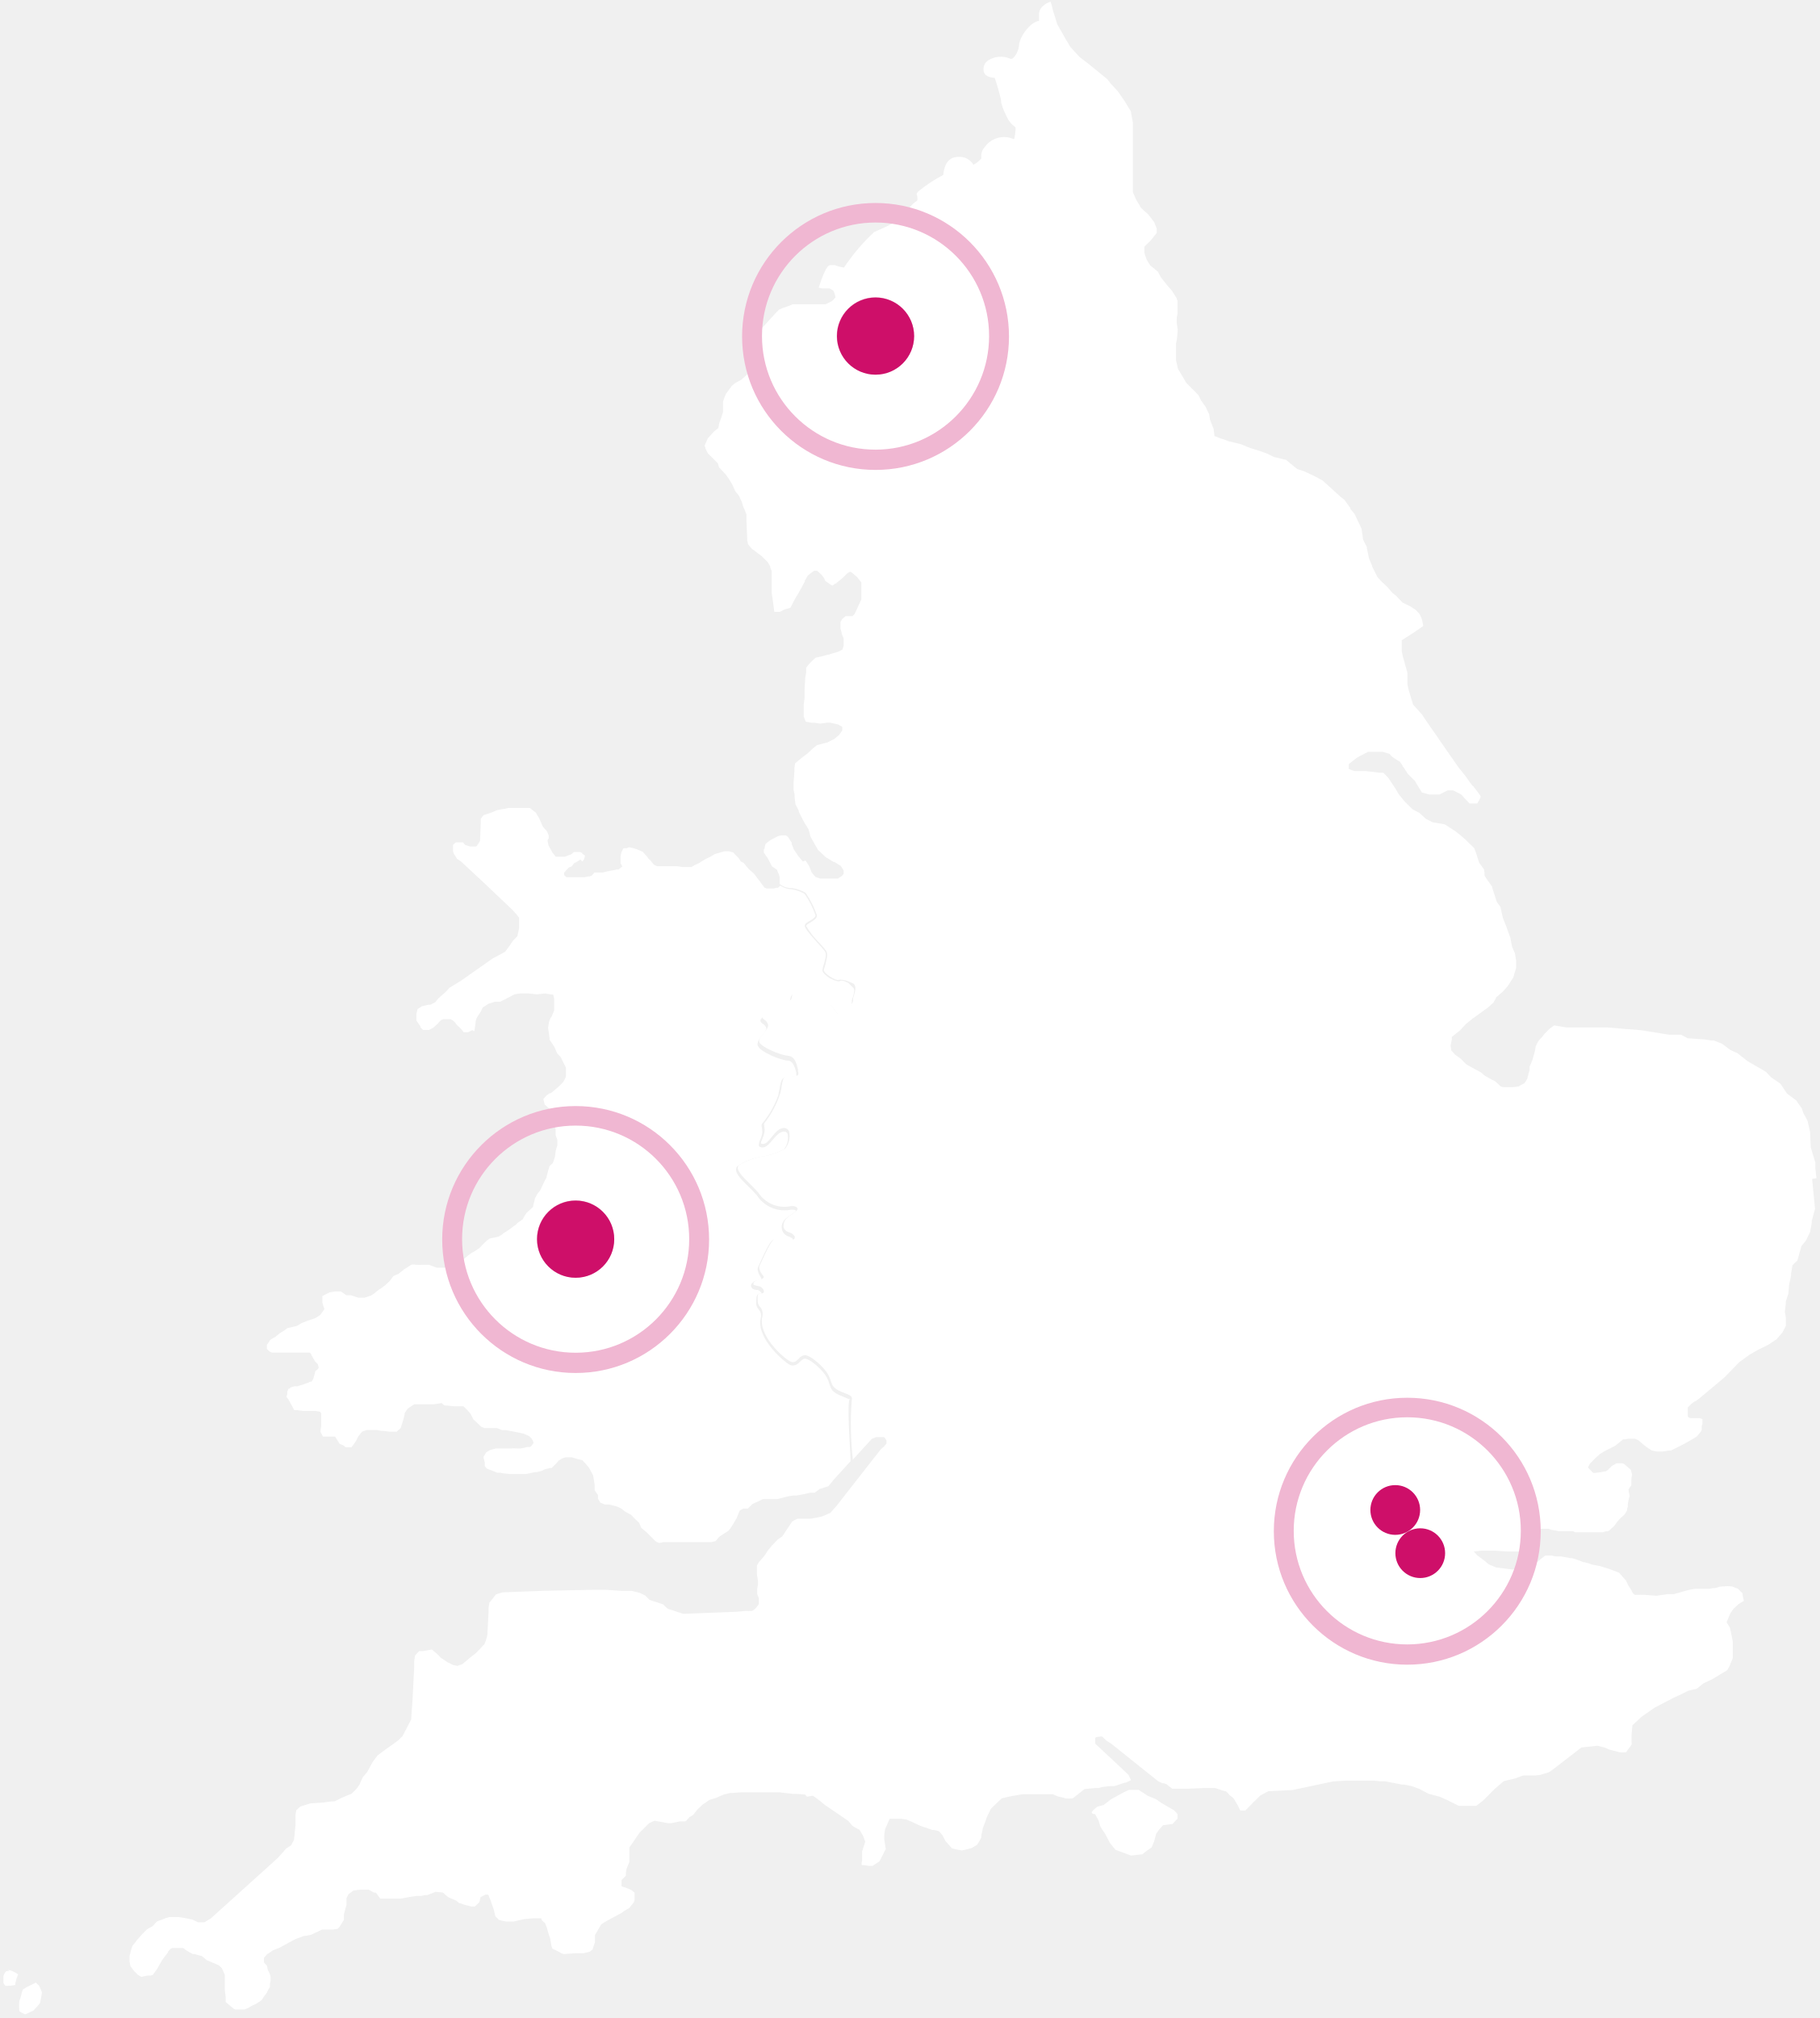
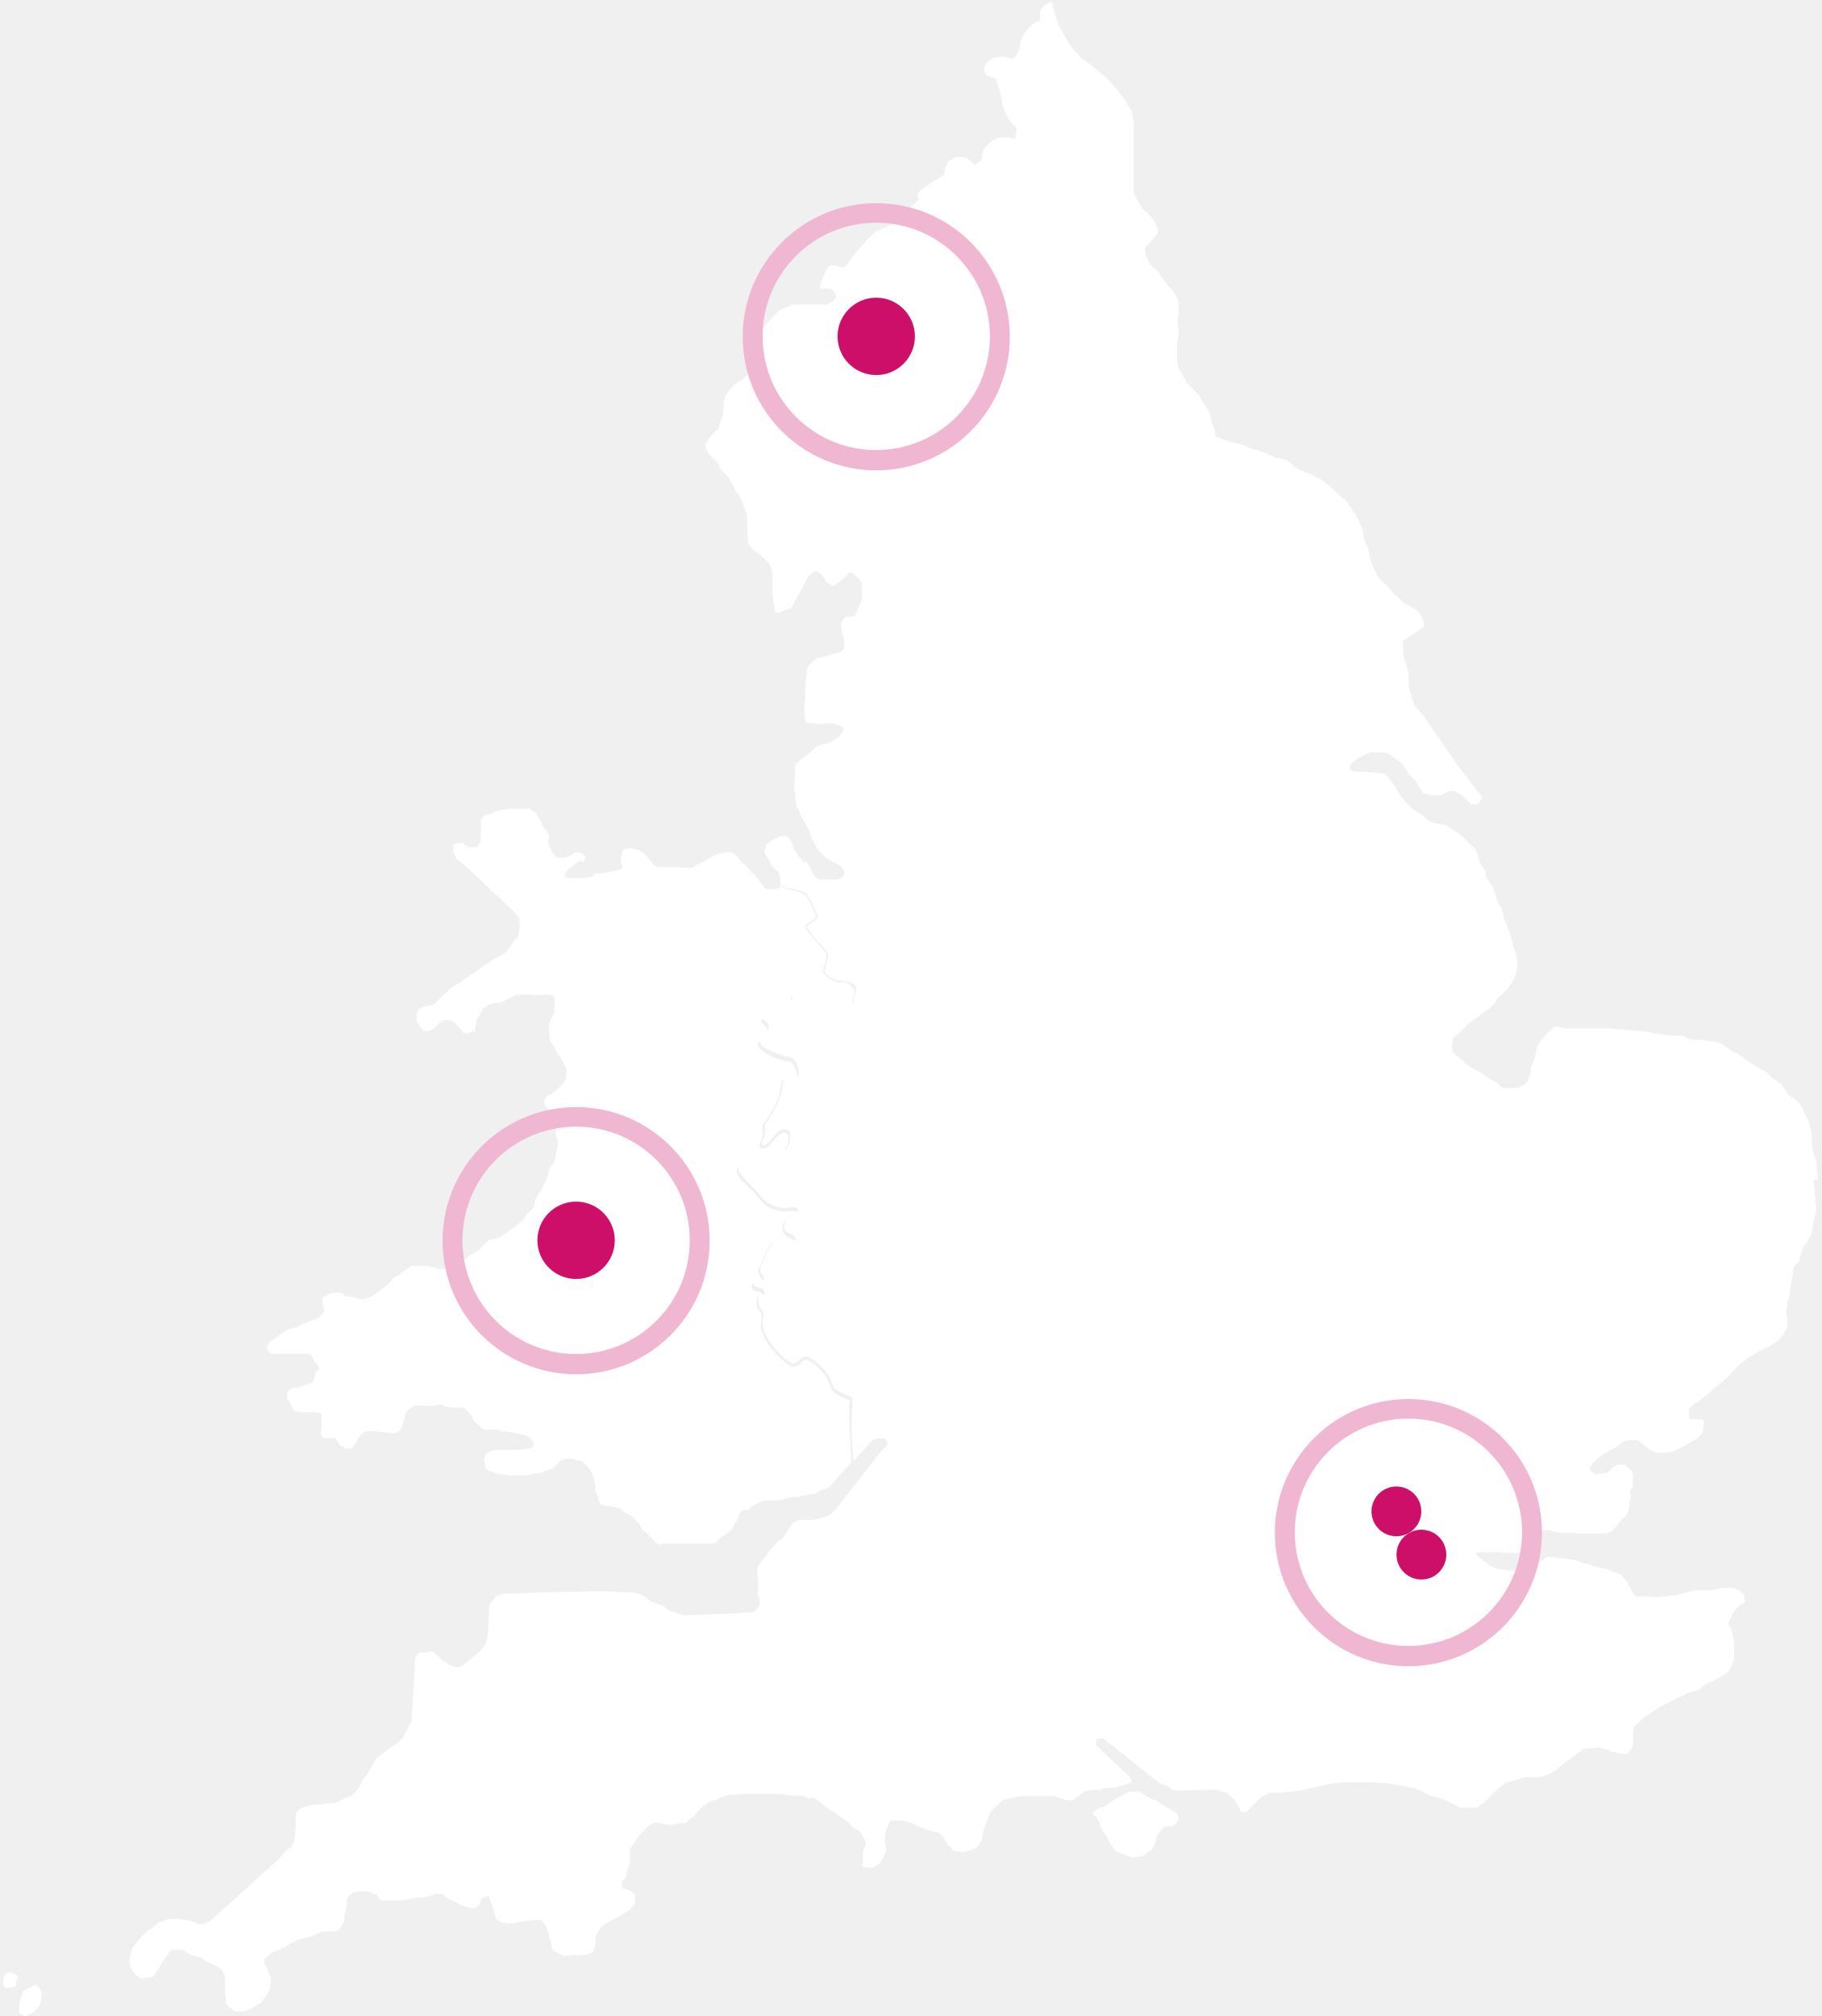
- <svg xmlns="http://www.w3.org/2000/svg" viewBox="0 0 150 166.32">
+ <svg xmlns="http://www.w3.org/2000/svg" viewBox="0 0 150 166">
  <path fill="#fff" d="M149.73 97.11l-.09-.81v-.48l-.38-1.25-.06-1.29-.2-.88s-.25-.51-.31-.58-.14-.43-.17-.47l-.36-.51-.08-.13-.78-.58-.54-.81-.71-.49-.1-.08-.38-.41-.76-.44-.76-.44-.81-.64-.64-.3-.31-.24-.17-.13-.2-.14-.67-.26h-.2l-.55-.08-1.39-.1-.54-.29h-.98l-2.3-.37-1.38-.11-1.43-.12h-3.37l-1-.17-.41.3-.17.18-.23.23-.14.19-.07.08a2.08 2.08 0 0 0-.3.34l-.2.4-.07.4-.08.29-.13.46-.23.54v.3l-.1.29v.06a.9.9 0 0 1-.06.18v.09l-.17.31-.13.15-.24.12a.9.9 0 0 0-.19.12s-.38.06-.48.06H124a.66.66 0 0 1-.31-.06 4.49 4.49 0 0 0-.47-.44L123 89l-.61-.34-.19-.17-.12-.1-.22-.12-.59-.32-.27-.15-.15-.1-.09-.08-.35-.36-.47-.34-.08-.09-.23-.25-.06-.41.1-.5v-.21l.08-.06.6-.48.47-.51.54-.44 1.34-.97.13-.12.27-.25.2-.35v-.06l.14-.12.41-.35.41-.45.48-.74.23-.78v-.64l-.1-.58s-.24-.54-.24-.58l-.14-.71-.16-.44-.14-.4-.31-.78-.13-.57-.07-.34-.19-.25-.11-.16-.38-1.18v-.07l-.39-.54-.24-.37s0-.51-.07-.55l-.23-.32-.14-.18-.13-.41-.07-.23-.21-.58-.5-.48-.17-.17-.34-.3-.07-.06-.21-.17-.26-.21-.21-.13-.67-.44-1-.17-.28-.14-.26-.13-.55-.5-.57-.3-.64-.64-.48-.58-.34-.57-.12-.18-.42-.63-.4-.41h-.27l-1.19-.14h-.91a3.53 3.53 0 0 1-.48-.17v-.07-.33l.37-.3.31-.24.91-.48h1.19l.57.17.13.15a1 1 0 0 0 .14.12l.09.07.33.21.16.09.11.15a.94.94 0 0 1 .15.26 1.22 1.22 0 0 1 .16.22l.25.39.58.57.24.41.33.54.61.17h.85l.67-.34h.45l.24.12.43.22.27.3.18.19.23.25h.64a2.73 2.73 0 0 0 .15-.26c.08-.14.16-.3.12-.35a.4.4 0 0 0-.08-.12c-.12-.18-.36-.48-.47-.62s0-.07-.06-.07-.43-.56-.58-.77l-.06-.08-.57-.71-1.56-2.24-.28-.42-.19-.26-.43-.62-.16-.24c-.15-.22-.36-.51-.38-.57l-.14-.15-.19-.22-.41-.44-.37-1.22s-.1-.44-.1-.51V55.44l-.15-.53a4.68 4.68 0 0 1-.12-.45 4.27 4.27 0 0 1-.15-.56 2.14 2.14 0 0 1-.05-.29v-.84l1-.64.78-.54-.1-.49a1.84 1.84 0 0 0-.26-.56 1.11 1.11 0 0 0-.11-.11l-.16-.17-.33-.21-.08-.06-.41-.2-.26-.13-.29-.3-.22-.24-.31-.24-.47-.54-.33-.31-.11-.1-.12-.13-.22-.24-.39-.78-.05-.1v-.05l-.25-.59-.18-.85v-.1l-.31-.61-.13-.91-.58-1.22-.26-.31-.08-.09v-.08l-.22-.3-.11-.15-.16-.22-.2-.16-.14-.11-.37-.34-.34-.31-.4-.36-.18-.16-.16-.15-.68-.37-.88-.41-.54-.17-.93-.76-1-.24-.14-.07-.4-.2-.68-.24-.64-.2-.27-.1-.58-.24-1-.24s-.61-.23-.67-.23l-.17-.07-.34-.13-.07-.58-.3-.77-.07-.44-.3-.63L99 33l-.08-.16-.12-.25-.31-.33-.71-.71-.24-.41-.15-.26-.29-.48-.16-.71v-1.38l.08-.41.06-.71-.08-.57v-.19-.2c0-.11.06-.32.06-.34v-.06-1.06l-.06-.11v-.06l-.4-.64-.41-.47-.51-.65-.23-.44-.65-.54-.27-.44s-.2-.54-.2-.6v-.49l.54-.53.48-.61v-.34l-.21-.54-.5-.65s-.62-.54-.62-.57-.37-.64-.37-.64l-.27-.61V10.08l-.17-.91-.51-.84-.54-.78-.61-.67-.27-.35-1.08-.88-.54-.44-.66-.5-.78-.85-.42-.71L87.15 2 86.81.91l-.2-.77a1.5 1.5 0 0 0-.64.36.9.9 0 0 0-.32.81v.41C84.93 1.8 84.07 3 84 3.69a1.75 1.75 0 0 1-.51 1.12.29.29 0 0 1-.29 0 1.93 1.93 0 0 0-1.78.19.85.85 0 0 0-.35.73c0 .57.59.65.8.68h.12a17.56 17.56 0 0 1 .52 1.81c0 .22.06.58.55 1.55a1.91 1.91 0 0 0 .56.65.36.36 0 0 0 .09.08v.19a4 4 0 0 1-.11.76h-.09a1.93 1.93 0 0 0-2.33.66 1.05 1.05 0 0 0-.29.86v.1a2.67 2.67 0 0 1-.65.51 1.32 1.32 0 0 0-1.24-.65c-1.07 0-1.2 1.07-1.25 1.49a12 12 0 0 0-2.05 1.35l-.15.2.06.21a1.24 1.24 0 0 1 0 .35 2.42 2.42 0 0 0-1 1.27 14.08 14.08 0 0 1-2.3 1.21l-.26.12a16.51 16.51 0 0 0-2.48 2.92 3.58 3.58 0 0 1-.77-.2h-.39c-.15.06-.37.16-.93 1.86l.28.06h.61l.31.17.12.26.07.31s-.29.34-.36.34a5 5 0 0 1-.48.23h-2.71a2.28 2.28 0 0 1-.4.17 4.88 4.88 0 0 0-.71.27l-.38.4-.91 1-.37.39s-.07.18-.11.18a2.43 2.43 0 0 1-.06.31l-.14.57-.06.47-.1.41v.71l-.21.37s0 .27-.1.31a3.47 3.47 0 0 1-.27.3l-.37.34-.54.3-.28.24-.2.27-.27.37-.13.31-.11.33v.85l-.16.51-.17.47a1.61 1.61 0 0 1-.07.37 4 4 0 0 0-.37.28l-.2.23-.28.31-.27.6.1.31.17.34.21.2.61.61.1.34.54.57.27.38.27.44.27.6.27.31.27.57.1.37.1.21.11.28.06.16V42.99l.07 1.59.06.27.31.38.27.19.24.19.3.22.51.51.13.22.07.12v.11l.12.26V48.83l.15 1.09.07.51h.44l.4-.2.48-.14.25-.48.16-.3.3-.5.48-.88v-.07l.23-.41.25-.2.09-.07.2-.14h.24l.24.21.1.09.24.31.09.22.47.33.14.06.23-.17h.05l.13-.12.1-.08.34-.28.22-.22.15-.15.2-.11h.07l.13.09.37.31.38.47V49.41l-.2.42-.08.18-.28.6-.17.17H69.7l-.15.13-.13.11-.14.26v.53l.09.3v.08l.17.44V53.23l-.1.31-.33.17-.41.12-.27.08-.1.05h-.1l-.51.14-.48.1-.21.19-.21.2-.13.14-.16.2-.08.1v.44l-.07.34-.06 1v.74l-.07.51v.98l.17.44.5.09h.25l.43.07.61-.08h.21l.64.14.37.2v.3l-.09.13-.18.25-.4.33-.14.07-.41.21-.31.08-.57.15-.33.27-.44.41-.09.07-.35.26-.19.16-.39.32-.06.42v.26l-.07 1v.48l.09.43v.21l.07.58.27.52v.08l.24.48.23.44.34.54.16.61.61 1.08.65.61.64.39h.07l.53.33.23.37v.27s-.13.2-.16.2a2.09 2.09 0 0 0-.31.2h-1.46l-.4-.14-.31-.37-.06-.16-.14-.35-.3-.47-.23.08-.37-.45-.11-.16-.26-.39-.17-.44v-.1l-.3-.48-.17-.13h-.34a1.32 1.32 0 0 0-.3.06 2.68 2.68 0 0 0-.34.17l-.27.14-.24.17-.2.17-.07.27v.08l-.07.12v.24l.08.1.1.17.12.15.08.15.12.23.17.33.18.12.23.16.17.4.06.24v.54a1.51 1.51 0 0 0 1 .33 3.16 3.16 0 0 1 1.13.39 7.33 7.33 0 0 1 .94 1.86c0 .26-.28.43-.53.58s-.34.2-.36.3a6.93 6.93 0 0 0 1.08 1.38 7.12 7.12 0 0 1 .57.67c.19.28 0 .84-.1 1.25a3.47 3.47 0 0 0-.1.34c0 .09.18.31.52.53s.63.32.71.27.5 0 .81.13l.33.14c.37.15.23.66.12 1a1 1 0 0 0-.08.38c.09.31-.73 1.08-1 1.17s-.4-.21-.65-.54-.44-.59-.65-.66l-.33-.1c-.56-.19-2-.68-2.27-.47a.45.45 0 0 0-.13.3c0 .19-.07.41-.56.49a4 4 0 0 0-1.88 1.21c0 .07 0 .11.14.21a.78.78 0 0 1 .33.41c.05.22-.14.45-.34.69s-.4.48-.39.7c0 .43 1.75 1.15 2.35 1.19s.72.65.85 1.14v.18a.28.28 0 0 1 0 .26c-.09.12-.3.11-.52.1a1.07 1.07 0 0 0-.49 0c-.22.13-.26.37-.34.84 0 .15-.06.31-.09.5A7.79 7.79 0 0 1 63 92.58c-.05.06 0 .15 0 .3a1.1 1.1 0 0 1 0 .5 1.74 1.74 0 0 1-.16.47c-.06.15-.14.33-.11.4.34.14.6-.19.9-.56s.63-.79 1.1-.71a.43.43 0 0 1 .32.29 1.64 1.64 0 0 1-.33 1.39 4.76 4.76 0 0 1-1.77.63 5.45 5.45 0 0 0-2.08.77c-.23.35.29.87.89 1.46.25.25.51.5.74.77a2.57 2.57 0 0 0 2.56 1.14 1.08 1.08 0 0 1 .48 0s.18.06.2.18-.2.3-.47.48a1.75 1.75 0 0 0-.58.5c-.29.7.07.88.42 1a.72.72 0 0 1 .37.27.22.22 0 0 1 0 .24c-.14.17-.68.17-1.62 0-.1 0-.37.28-1.06 1.82l-.15.32c-.19.31.12.73.22.86s.1.13.07.2-.15.12-.31.15a.79.79 0 0 0-.52.26v.15c0 .04.25.12.41.14a.55.55 0 0 1 .45.41.17.17 0 0 1-.14.19h-.16c-.17 0-.24 0-.21.67a.71.71 0 0 0 .18.43.89.89 0 0 1 .19.85c-.32 1.48 1.62 3.28 2.28 3.64.34.19.52 0 .73-.21a.74.74 0 0 1 .49-.29c.46 0 1.27.75 1.61 1.15a2.54 2.54 0 0 1 .55 1l.09.23c.14.39.64.59 1.05.75s.53.22.58.36a.24.24 0 0 1 0 .18 26.35 26.35 0 0 0 .09 4.94l1.57-1.72.37-.14h.63a1.56 1.56 0 0 1 .2.27 1.74 1.74 0 0 1 0 .18.46.46 0 0 1 0 .09l-.23.27-.24.2-3.65 4.67-.28.31-.23.27a1.41 1.41 0 0 0-.34.14c-.1.06-.34.13-.4.16l-.38.08-.5.09h-.75a1.49 1.49 0 0 0-.23 0h-.07c-.11 0-.48.24-.48.24l-.81 1.22-.36.24-.17.18-.31.32-.34.41-.17.27-.17.24-.14.16-.23.25-.2.33v.72l.09.54v.3l-.07.38v.28a1.05 1.05 0 0 0 0 .12 3.6 3.6 0 0 0 .14.34.25.25 0 0 0 0 .07v.44l-.18.23-.12.14-.14.1-.11.08h-.06a4.21 4.21 0 0 1-.45 0l-.81.07-4.36.17-.46-.15-.16-.06s-.6-.2-.64-.2a3.24 3.24 0 0 1-.34-.31l-.06-.06-.21-.07-.91-.3-.33-.34s-.45-.24-.48-.24l-.64-.16h-.78l-1.37-.09h-1.1l-4 .08-2.1.08-1.32.05-.54.17-.24.31-.3.37-.07.44v.37l-.1 1.86-.06.25-.05.16-.07.18-.06.16-.12.12-.32.35-.06.06-.21.21-.47.37-.44.37-.21.17-.4.14-.34-.07-.47-.23-.55-.37-.3-.31-.38-.32-.06-.05-.71.13H34.55l-.34.37-.07.48v.54l-.14 2.67-.11 1.58-.71 1.37a2.83 2.83 0 0 0-.3.3l-.09.07-.27.2-.08.06-.54.38-.77.57-.41.55-.22.4-.22.41-.14.17-.23.27-.21.45-.06.15-.24.35-.29.29-.15.14a9.24 9.24 0 0 0-1.36.61c-.41 0-.95.1-.95.1l-1.05.07-.84.26-.34.31-.06.38V150.42l-.07.64v.07l-.06.51-.23.44-.26.17-.15.1-.08.09-.6.68-5.54 5-.24.14-.27.17h-.54l-.48-.23-.67-.13-.44-.07h-.76l-.32.09-.37.15-.34.12-.06.06-.24.27-.07.07-.44.24-.41.41-.44.5-.16.21-.21.27-.1.3-.13.51v.47l.07.37.15.21.15.19.3.31.1.06a1.35 1.35 0 0 0 .21.12l.51-.11h.25l.18-.06.05-.07.3-.41.4-.71.16-.22.25-.33.09-.11v-.06l.09-.11a.81.81 0 0 1 .24-.19H15.09l.21.15.13.09.24.14.23.12h.14l.6.17.27.22.15.12.71.3.29.13.23.23.24.54v.41a.51.51 0 0 1 0 .1v.74l.07.55v.44l.68.57a.58.58 0 0 0 .16.05h.71l.26-.11.18-.09s.08-.07.17-.11a1.59 1.59 0 0 1 .3-.13s.48-.3.51-.34a3.92 3.92 0 0 1 .36-.51s0-.06.05-.06a1.79 1.79 0 0 1 .2-.39l.07-.12v-.26l.05-.24v-.36a2.12 2.12 0 0 1-.06-.21 2.68 2.68 0 0 0-.17-.34A4.85 4.85 0 0 1 22 162s-.24-.24-.24-.27a2.83 2.83 0 0 1 0-.38l.27-.3a.94.94 0 0 0 .17-.1l.28-.2.45-.18.15-.06.92-.51.37-.19.27-.1.44-.16h.09l.45-.08.93-.44H27.43l.39-.05a1 1 0 0 0 .11-.11.32.32 0 0 0 .09-.12l.33-.52v-.46l.11-.42.1-.33V156.45l.17-.34.41-.3.58-.07h.67l.4.23.21.03.22.31.12.17h1.68l.78-.14.54-.08h.38l.32-.07h.18l.21-.08.47-.19.61.06.13.12.31.26.68.3.1.09.13.11h.08l.26.1.64.17h.3a4.36 4.36 0 0 0 .38-.37l.09-.4.4-.21h.08c.08 0 .2 0 .2.09s.17.4.17.44.23.67.23.67l.14.58.1.1.2.21.31.07.27.06h.64l.41-.1.44-.1.77-.07h.65v.07l.08.13.23.2.17.44.1.38.17.5v.06l.09.52.07.2.14.07a5.78 5.78 0 0 1 .6.31l.2.07.94-.07H48.09l.51-.12.08-.06.16-.11.1-.32.1-.29V159.49l.21-.36.31-.53.33-.21.1-.06.65-.35.61-.33.23-.17.41-.24.11-.15.23-.28.08-.21v-.61l-.24-.2a5.46 5.46 0 0 0-.57-.24 1.05 1.05 0 0 1-.27-.09v-.51l.36-.36v-.26l.06-.31.23-.58v-1.18l.33-.47.49-.72.81-.81.44-.2 1.11.2h.28l.67-.14h.42l.13-.05.27-.31.2-.11.1-.06.36-.46.44-.41.54-.37.55-.17.14-.06.47-.21.57-.14h.2l.68-.05h3.18l1.12.13h.28l.7.05.16.18.48-.08.24.16.33.25.45.37.09.06.62.42.64.44.58.4.3.37a5.11 5.11 0 0 0 .6.34l.3.51.17.47-.26.81a.77.77 0 0 0 0 .1v.65c0 .03-.1.3 0 .37h.18l.35.06h.34l.57-.38.51-1-.12-.8v-.3c0-.14.07-.55.07-.55l.18-.41.19-.44h.95l.47.07.75.34.26.12.18.08.48.16.43.15h.14l.4.1.3.34.24.47.54.61a8 8 0 0 0 .82.17c.06 0 .81-.2.81-.2l.44-.27a4.24 4.24 0 0 0 .34-.58s0-.25.07-.45l.06-.33.11-.28a6.9 6.9 0 0 0 .23-.66l.34-.68.36-.35.52-.49.29-.07.58-.13.82-.14h2.54a3.15 3.15 0 0 0 .47.2l.29.06a1 1 0 0 1 .25.08 3.13 3.13 0 0 0 .61 0l.37-.29.61-.48.86-.08H90.55l.24-.08.66-.08h.39l.89-.29h.07l.43-.2-.21-.44-.89-.84-1.85-1.73v-.48s.07-.06.1-.06l.33-.05h.14l.34.33.43.28 3.85 3.08.18.08.19.09a.12.12 0 0 1 .1 0l.19.06.5.38h1.32l1.22-.05h1l.61.2a1.91 1.91 0 0 0 .28.07l.17.16.14.17.09.06.18.15s0 .05.06.06l.1.17.2.33.11.22.13.26h.41l.47-.47a2.89 2.89 0 0 1 .34-.35l.1-.09.06-.06.16-.17.08-.08.68-.37 2-.1 1.42-.3 1.93-.41 1-.06h2.39l.45.05h.43l.32.06 1.07.21H115.72l.3.06.37.07.12.05.49.18.68.36.11.05.9.24.32.14a1 1 0 0 0 .23.1l1 .5h1.45l.57-.44.49-.49.49-.49.71-.61 1-.24s.58-.23.64-.23h.99l.4-.05.68-.21.27-.18.16-.12 2.27-1.75 1.32-.14.55.14a3 3 0 0 1 .4.17l.88.23a2.44 2.44 0 0 0 .44 0c.07 0 .12 0 .13-.06s.17-.23.28-.38l.13-.2a.77.77 0 0 0 0-.23v-.61l.07-.75.77-.71.8-.56.26-.18 1.48-.77.18-.09.36-.16.38-.19.37-.18.41-.1.3-.07.16-.13.38-.31.78-.37.6-.37.58-.34.19-.34.07-.18.2-.47V135.28l-.14-.71-.1-.43-.27-.44.3-.71.14-.21.14-.2.4-.37.44-.27-.09-.43c0-.1 0-.2-.07-.25l-.08-.07c-.1-.1-.24-.27-.29-.27s-.28-.11-.44-.17h-.11a1.52 1.52 0 0 0-.52 0h-.15c-.06 0-.25 0-.41.08l-.23.06h-.13l-.36.06H139.72a5.22 5.22 0 0 0-.71.14l-.77.22-.28.08h-.55l-.27.05c-.22 0-.5.08-.6.08l-.92-.07a7.78 7.78 0 0 0-.84 0s-.2-.13-.2-.17a1.91 1.91 0 0 0-.22-.39 1.05 1.05 0 0 0-.12-.18l-.12-.25a1.89 1.89 0 0 0-.09-.19l-.35-.4-.22-.25-.42-.16-.36-.14-.39-.12-.39-.12-.39-.08-.28-.05-.32-.12h-.06l-.2-.07h-.1l-.64-.24-.34-.1h-.11l-.77-.14H128.25l-.34-.07h-.54l-.26.2-.18.14-.21.19-.2.18-.54.23-.85.14-.43.07-1.35-.17-.45-.18-.2-.09a5.43 5.43 0 0 0-.53-.43l-.42-.32-.26-.3.6-.07h1.12l1 .07h1l.37-.34.07-.07.08-.07.19-.16.07-.19.06-.15.3-.3.24-.09.41-.5h.67a.83.83 0 0 0 .28.1c.09 0 .54.1.54.1h1.18l.19.09h2.24l.26-.08H132.51l.17-.09.13-.13.24-.21.13-.18.11-.16.22-.25.08-.08.32-.29.12-.19.09-.15v-.13l.06-.18v-.22l.06-.32.09-.34-.1-.51a2.31 2.31 0 0 1 .24-.37v-.3a1.38 1.38 0 0 0 0-.14c0-.17.06-.43.06-.43l-.1-.4-.54-.47-.14-.07h-.5l-.42.24c0 .07-.23.21-.23.24s-.17.14-.2.17a7.61 7.61 0 0 1-.88.14.53.53 0 0 1-.18 0 .5.5 0 0 1-.12-.1l-.32-.33c0-.08.12-.24.16-.33l.43-.44.41-.37.47-.28.34-.16.17-.09.27-.14.32-.26.32-.26h.17l.24-.05H134.76l.28.11s.61.54.64.54l.2.14.25.16a2.44 2.44 0 0 0 .46.1h.47l.52-.08h.16l.21-.11.19-.09.61-.31.71-.4.4-.24.31-.37a1.19 1.19 0 0 1 .1-.17v-.34l.06-.15V116.96l-.24-.08h-.75a.3.3 0 0 1-.15-.07.4.4 0 0 1-.07-.07V116l.11-.11.1-.1a3 3 0 0 1 .37-.3h.06l.31-.23 2.1-1.76 1.18-1.22.88-.64.71-.41.34-.16.5-.25.48-.32.17-.11.48-.55.3-.57v-.51a.23.23 0 0 0 0-.07c0-.16-.09-.57-.09-.57l.08-.65v-.17l.06-.21.15-.46.06-.71.17-.81v-.18l.11-.64.07-.08.34-.33.33-1.18.38-.47.33-.68.14-.76v-.16l.27-1-.24-2.47zM.76 162.44H.65a.28.28 0 0 0-.25.16.77.77 0 0 0-.12.28v.54a2 2 0 0 0 .16.25h.14a3.09 3.09 0 0 0 .68-.07v-.16a1.61 1.61 0 0 0 .09-.35.52.52 0 0 0 .05-.12l.09-.25-.11-.07a2 2 0 0 0-.7-.3zM2.92 163.42l-.75.37-.3.2c-.07.2-.2.81-.27.91a3.44 3.44 0 0 0 0 .85c0 .06.48.27.48.27l.67-.31s.51-.54.54-.61a8.55 8.55 0 0 0 .17-.88 5.46 5.46 0 0 0-.24-.57l-.3-.27z" />
  <path fill="#fff" d="M95.78 148.63l-.47-.33-.71-.3-.74-.48h-.81l-.48.23-1 .55-.6.47-.51.13s-.47.34-.47.48.27.13.27.13l.3.54a4.37 4.37 0 0 0 .14.48 5.9 5.9 0 0 0 .4.61l.38.74.47.58 1.28.47.92-.1.44-.34.34-.23.2-.48.17-.64.24-.34.33-.37.78-.1.41-.44v-.38l-.27-.3-1-.58zM70.08 115.42c0-.08-.26-.18-.49-.27-.43-.17-1-.39-1.13-.83l-.09-.24a2.43 2.43 0 0 0-.53-1c-.38-.45-1.13-1.1-1.5-1.1-.14 0-.26.12-.39.25s-.47.47-.9.23-2.7-2.15-2.35-3.79a.76.76 0 0 0-.16-.74.83.83 0 0 1-.21-.51c0-.68.07-.77.33-.81h.14s-.16-.26-.34-.29c-.21 0-.45-.07-.52-.23a.27.27 0 0 1 0-.27.87.87 0 0 1 .62-.33c.07 0 .18 0 .19-.06s0 0 0-.07-.47-.64-.23-1l.14-.31c.55-1.21.94-2 1.22-1.9 1 .2 1.4.16 1.47.07s0 0 0-.08-.17-.15-.31-.22a.81.81 0 0 1-.48-1.22c.08-.21.36-.39.63-.57s.42-.28.41-.35 0 0-.11-.06a.93.93 0 0 0-.41 0 2.7 2.7 0 0 1-2.68-1.19c-.23-.27-.49-.52-.73-.76-.65-.64-1.22-1.19-.91-1.64a4.88 4.88 0 0 1 2.15-.82 5.57 5.57 0 0 0 1.71-.59 1.52 1.52 0 0 0 .3-1.25.27.27 0 0 0-.21-.2c-.39-.07-.69.3-1 .65s-.62.79-1.06.61a.19.19 0 0 1-.1-.1c0-.12 0-.3.12-.51a2.14 2.14 0 0 0 .14-.43 1.08 1.08 0 0 0 0-.45c0-.15-.08-.3 0-.42a7.65 7.65 0 0 0 1.36-2.4c0-.19.07-.35.09-.49.08-.5.13-.78.41-.94a1.16 1.16 0 0 1 .57-.06h.4c.05 0 0-.07 0-.14a.78.78 0 0 1 0-.18c-.13-.46-.27-1-.73-1s-2.45-.75-2.47-1.33c0-.27.2-.53.41-.79s.35-.42.31-.57a.6.6 0 0 0-.27-.33c-.12-.09-.26-.19-.19-.37a4 4 0 0 1 2-1.3c.39-.07.41-.2.44-.38a.63.63 0 0 1 .18-.38c.26-.24 1.33.09 2.4.44l.33.11c.26.08.49.39.72.7s.4.52.5.49c.3-.09 1-.82.94-1a1 1 0 0 1 .07-.46c.13-.42.21-.78 0-.87l-.37-.37c-.29-.13-.52-.24-.68-.14s-.76-.19-.87-.26-.61-.42-.57-.67a2.67 2.67 0 0 1 .09-.36c.11-.36.28-.91.13-1.13s-.3-.37-.56-.66c-.69-.77-1.15-1.3-1.11-1.5s.21-.26.42-.39.46-.28.46-.46a6.94 6.94 0 0 0-.91-1.77 3.18 3.18 0 0 0-1-.36 1.93 1.93 0 0 1-1-.31 1.65 1.65 0 0 1-.17.18h-.15l-.22.06H63.19l-.19-.09-.19-.26-.3-.4-.37-.48-.43-.38-.41-.5-.24-.12-.1-.16-.1-.14-.1-.1-.17-.17-.14-.17-.37-.1h-.34l-.37.1-.47.14-.38.23-.3.14-.34.2-.14.09-.13.08-.37.17-.24.15h-.75l-.44-.07H54.16l-.16-.07-.1-.06-.12-.14-.18-.23s-.2-.14-.2-.21l-.41-.47-.49-.21a1.82 1.82 0 0 0-.31-.1l-.33-.07-.21.08h-.27l-.17.38-.06.3v.54l.16.31h-.06l-.25.22h-.18l-.19.05-.54.1-.41.1H49l-.24.27-.15.05h-.12l-.3.07H46.7l-.2-.17v-.2l.16-.19.19-.2.08-.07h.06l.14-.07.19-.25.28-.15.24-.16.16.16.15-.18.07-.31-.22-.14v-.06l-.2-.09h-.5l-.21.19-.54.2h-.74l-.16-.2-.11-.14-.33-.6-.07-.35v-.08l.09-.15v-.24a3.73 3.73 0 0 0-.17-.37l-.1-.11-.21-.23-.08-.18-.08-.2-.17-.36-.17-.27-.06-.13-.25-.2-.27-.21h-1.76l-.41.09h-.06l-.46.09-.55.23-.19.06-.38.12-.09.12-.14.18v.33l-.06 1.49-.17.28-.06.07c0 .06-.1.12-.12.12h-.44l-.44-.13-.17-.21H37.57s-.23.17-.23.24v.48l.06.19.06.1.21.34.33.22 1.88 1.75L42.25 75l.22.25.08.08.24.31V76.48l-.14.68-.34.34-.17.24-.13.2-.22.3-.15.2-.34.19-.7.37-2.6 1.83-.23.14-.72.44-.29.32-.64.57-.1.12-.14.18-.11.06-.3.15h-.17l-.51.12-.37.23-.1.41v.54l.12.17.12.17.09.13a.25.25 0 0 0 0 .07 1.77 1.77 0 0 0 .23.24h.48a4.13 4.13 0 0 0 .37-.2l.34-.31.16-.18.11-.12.21-.08a.18.18 0 0 1 .09 0h.51l.14.08.15.11.27.34.1.09.2.18.09.12.12.15h.37a3.58 3.58 0 0 0 .34-.17l.17.1.1-.67v-.11l.08-.3.17-.27.09-.14.11-.17.14-.3.21-.14.26-.17.54-.17h.43l.32-.16.87-.45.42-.07h.73l.71.07.64-.07.59.09h.09l.08.33v.96a2.75 2.75 0 0 1-.17.41v.06l-.13.17-.06.15-.07.19-.07.47.12.85v.13l.17.25.23.35.13.31.11.23.27.28.29.58.15.3v.74a2.32 2.32 0 0 1-.24.47l-.09.09-.22.22s-.33.3-.43.37a1.65 1.65 0 0 1-.3.23h-.07a.33.33 0 0 0-.11.08l-.17.12-.09.11-.14.16.1.44.24.22.13.12.17.37.13.28a.94.94 0 0 1 0 .1l.07.47.17.51V93.55l.14.39v.47l-.13.4-.07.54-.17.51-.27.24-.06.2-.08.27-.13.51-.19.36-.3.65-.24.3-.13.24-.07.13-.17.72-.54.5a3 3 0 0 0-.3.51 5.45 5.45 0 0 1-.45.31s-.13.19-.2.19l-.24.18-.23.17-.46.3a1 1 0 0 1-.23.17l-.18.11-.74.16-.11.08a.75.75 0 0 0-.16.13 3.45 3.45 0 0 0-.31.3l-.27.28s-.54.36-.57.36-.31.21-.31.21l-.37.3-.22.25-.08.09-.3.23-.57.17H36l-.65-.24h-.54a2.45 2.45 0 0 1-.47 0h-.06a.81.81 0 0 0-.39 0l-.14.1-.43.27-.47.38-.41.17-.3.4-.28.27-.33.27-.31.2-.26.21-.18.14-.2.13-.51.17h-.54l-.62-.2h-.36a.23.23 0 0 1-.09-.06 4 4 0 0 0-.37-.25h-.44l-.47.07-.61.31v.54l.17.54-.34.47-.12.09-.29.18-.39.13-.21.07-.54.21-.24.15-.14.08-.5.12-.27.06-.27.2-.38.23-.17.14-.17.14-.17.1-.26.16-.12.18-.16.23v.34l.21.2a.86.86 0 0 0 .23.1H25.52l.08.07.06.06v.06l.07.11.23.41.24.24.07.29-.09.14-.18.14-.17.64s-.14.24-.17.24h-.1l-.17.09a1.92 1.92 0 0 0-.4.14 3.52 3.52 0 0 0-.45.14.85.85 0 0 1-.25 0l-.31.09-.14.12h-.06l-.1.23v.21a2.19 2.19 0 0 0-.07.23l.15.19.05.08.31.57.13.25H24.48l.54.07H26l.38.06.1.13V117.49l-.07.51.21.4h1l.38.6.3.12.2.16h.47l.08-.11.1-.12.23-.35.07-.15.07-.15.24-.3.1-.11a3.85 3.85 0 0 1 .37-.13h.84l.36.07h.15l.58.07h.53l.18-.16.16-.14.2-.64.08-.31a2 2 0 0 0 .05-.23v-.06l.14-.21.13-.17.15-.1.36-.24h1.62l.65-.1s.2.2.26.2h.13l.62.06h.78l.34.34.24.27.24.47.46.43.19.18.25.11h1.05l.41.17H41.71l.75.14.28.06.39.08.47.2.18.17.14.2.06.21-.2.27-.11.06h-.13a.13.13 0 0 1-.08 0 3.84 3.84 0 0 1-.56.12h.1-.33a4.55 4.55 0 0 0-.64 0h-1.16l-.22.06-.25.07a1.53 1.53 0 0 0-.23.14l-.11.07a3.4 3.4 0 0 1-.2.34v.1l.1.37V120.82a1.54 1.54 0 0 0 .17.22l.87.34h.26l.22.05.58.06h1.28l.25-.05.5-.11h.15l.39-.1.3-.14.41-.1h.13l.25-.25.13-.12.2-.24.27-.17.3-.1h.51l.21.06.26.08.41.1.18.2.12.13.24.28.19.36.15.28.06.36.07.45v.41l.27.4v.31l.16.24v.06l.41.17h.37l.64.17.31.14.33.26.12.07.39.21.36.37.24.23.07.07.17.4.27.23.17.14.68.68.17.13a1.5 1.5 0 0 0 .2.07 1.94 1.94 0 0 0 .3-.07h3.97l.36-.08.22-.26a.93.93 0 0 1 .15-.15l.42-.27.26-.17.16-.18.28-.44.06-.11.14-.23.06-.11.24-.6.3-.17h.38l.31-.31.06-.06.23-.11.21-.09.24-.12.2-.09H64.09l.84-.22.44-.07h.26l.52-.09.37-.08.24-.06h.39l.08-.06.33-.25.51-.16.23-.08.15-.19.22-.28 1.44-1.58c0-.67-.33-4.79-.06-5.17z" />
  <path fill="#f0b7d2" d="M47.45 91.16a11 11 0 1 0 11 11 11 11 0 0 0-11-11zm0 20.33a9.36 9.36 0 1 1 9.36-9.36 9.36 9.36 0 0 1-9.36 9.36zm0-6.18a3.19 3.19 0 1 1 3.18-3.18 3.18 3.18 0 0 1-3.18 3.18z" />
  <circle cx="47.45" cy="102.13" r="3.18" fill="#ce0f69" />
  <path fill="#f0b7d2" d="M72.17 16.73a11 11 0 1 0 11 11 11 11 0 0 0-11-11zm0 20.33a9.36 9.36 0 1 1 9.36-9.36 9.37 9.37 0 0 1-9.36 9.36zm0-6.18a3.19 3.19 0 1 1 3.18-3.18 3.18 3.18 0 0 1-3.18 3.18z" />
  <circle cx="72.17" cy="27.7" r="3.18" fill="#ce0f69" />
  <path fill="#f0b7d2" d="M116 115.2a11 11 0 1 0 11 11 11 11 0 0 0-11-11zm0 20.33a9.36 9.36 0 1 1 9.36-9.36 9.37 9.37 0 0 1-9.36 9.36z" />
  <circle cx="117.07" cy="128.01" r="2.05" fill="#ce0f69" />
  <circle cx="115.01" cy="124.45" r="2.05" fill="#ce0f69" />
</svg>
